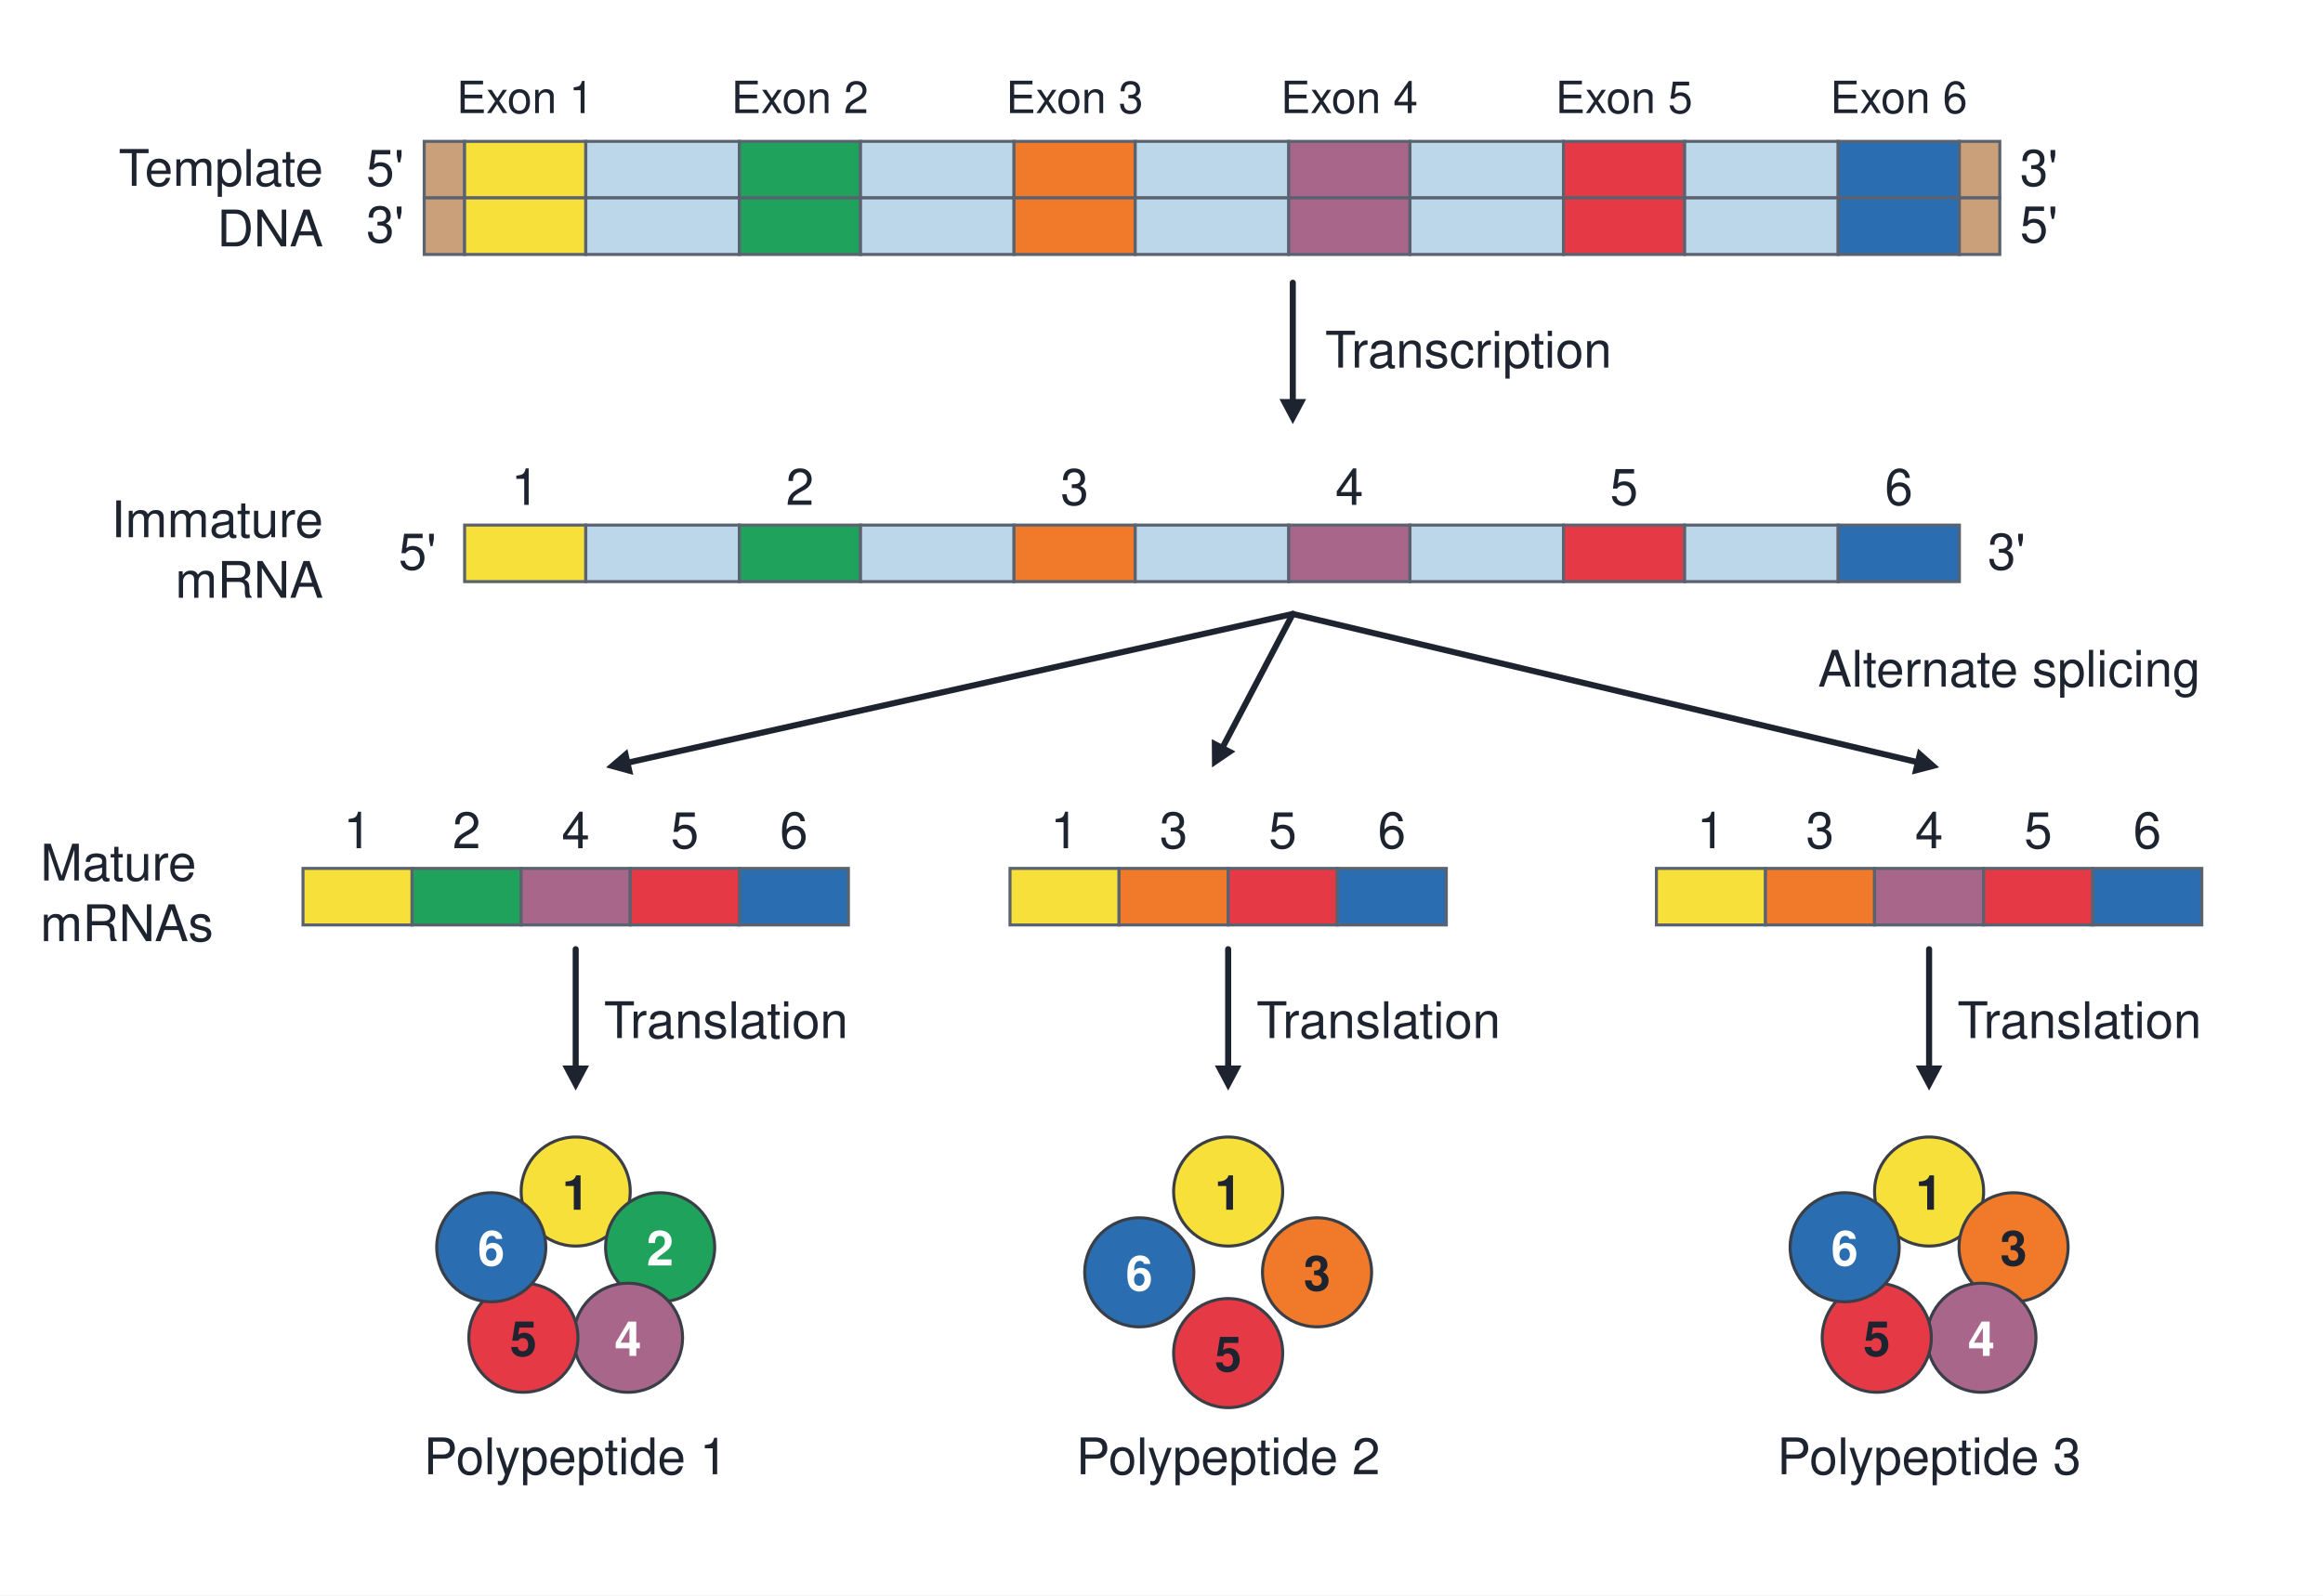
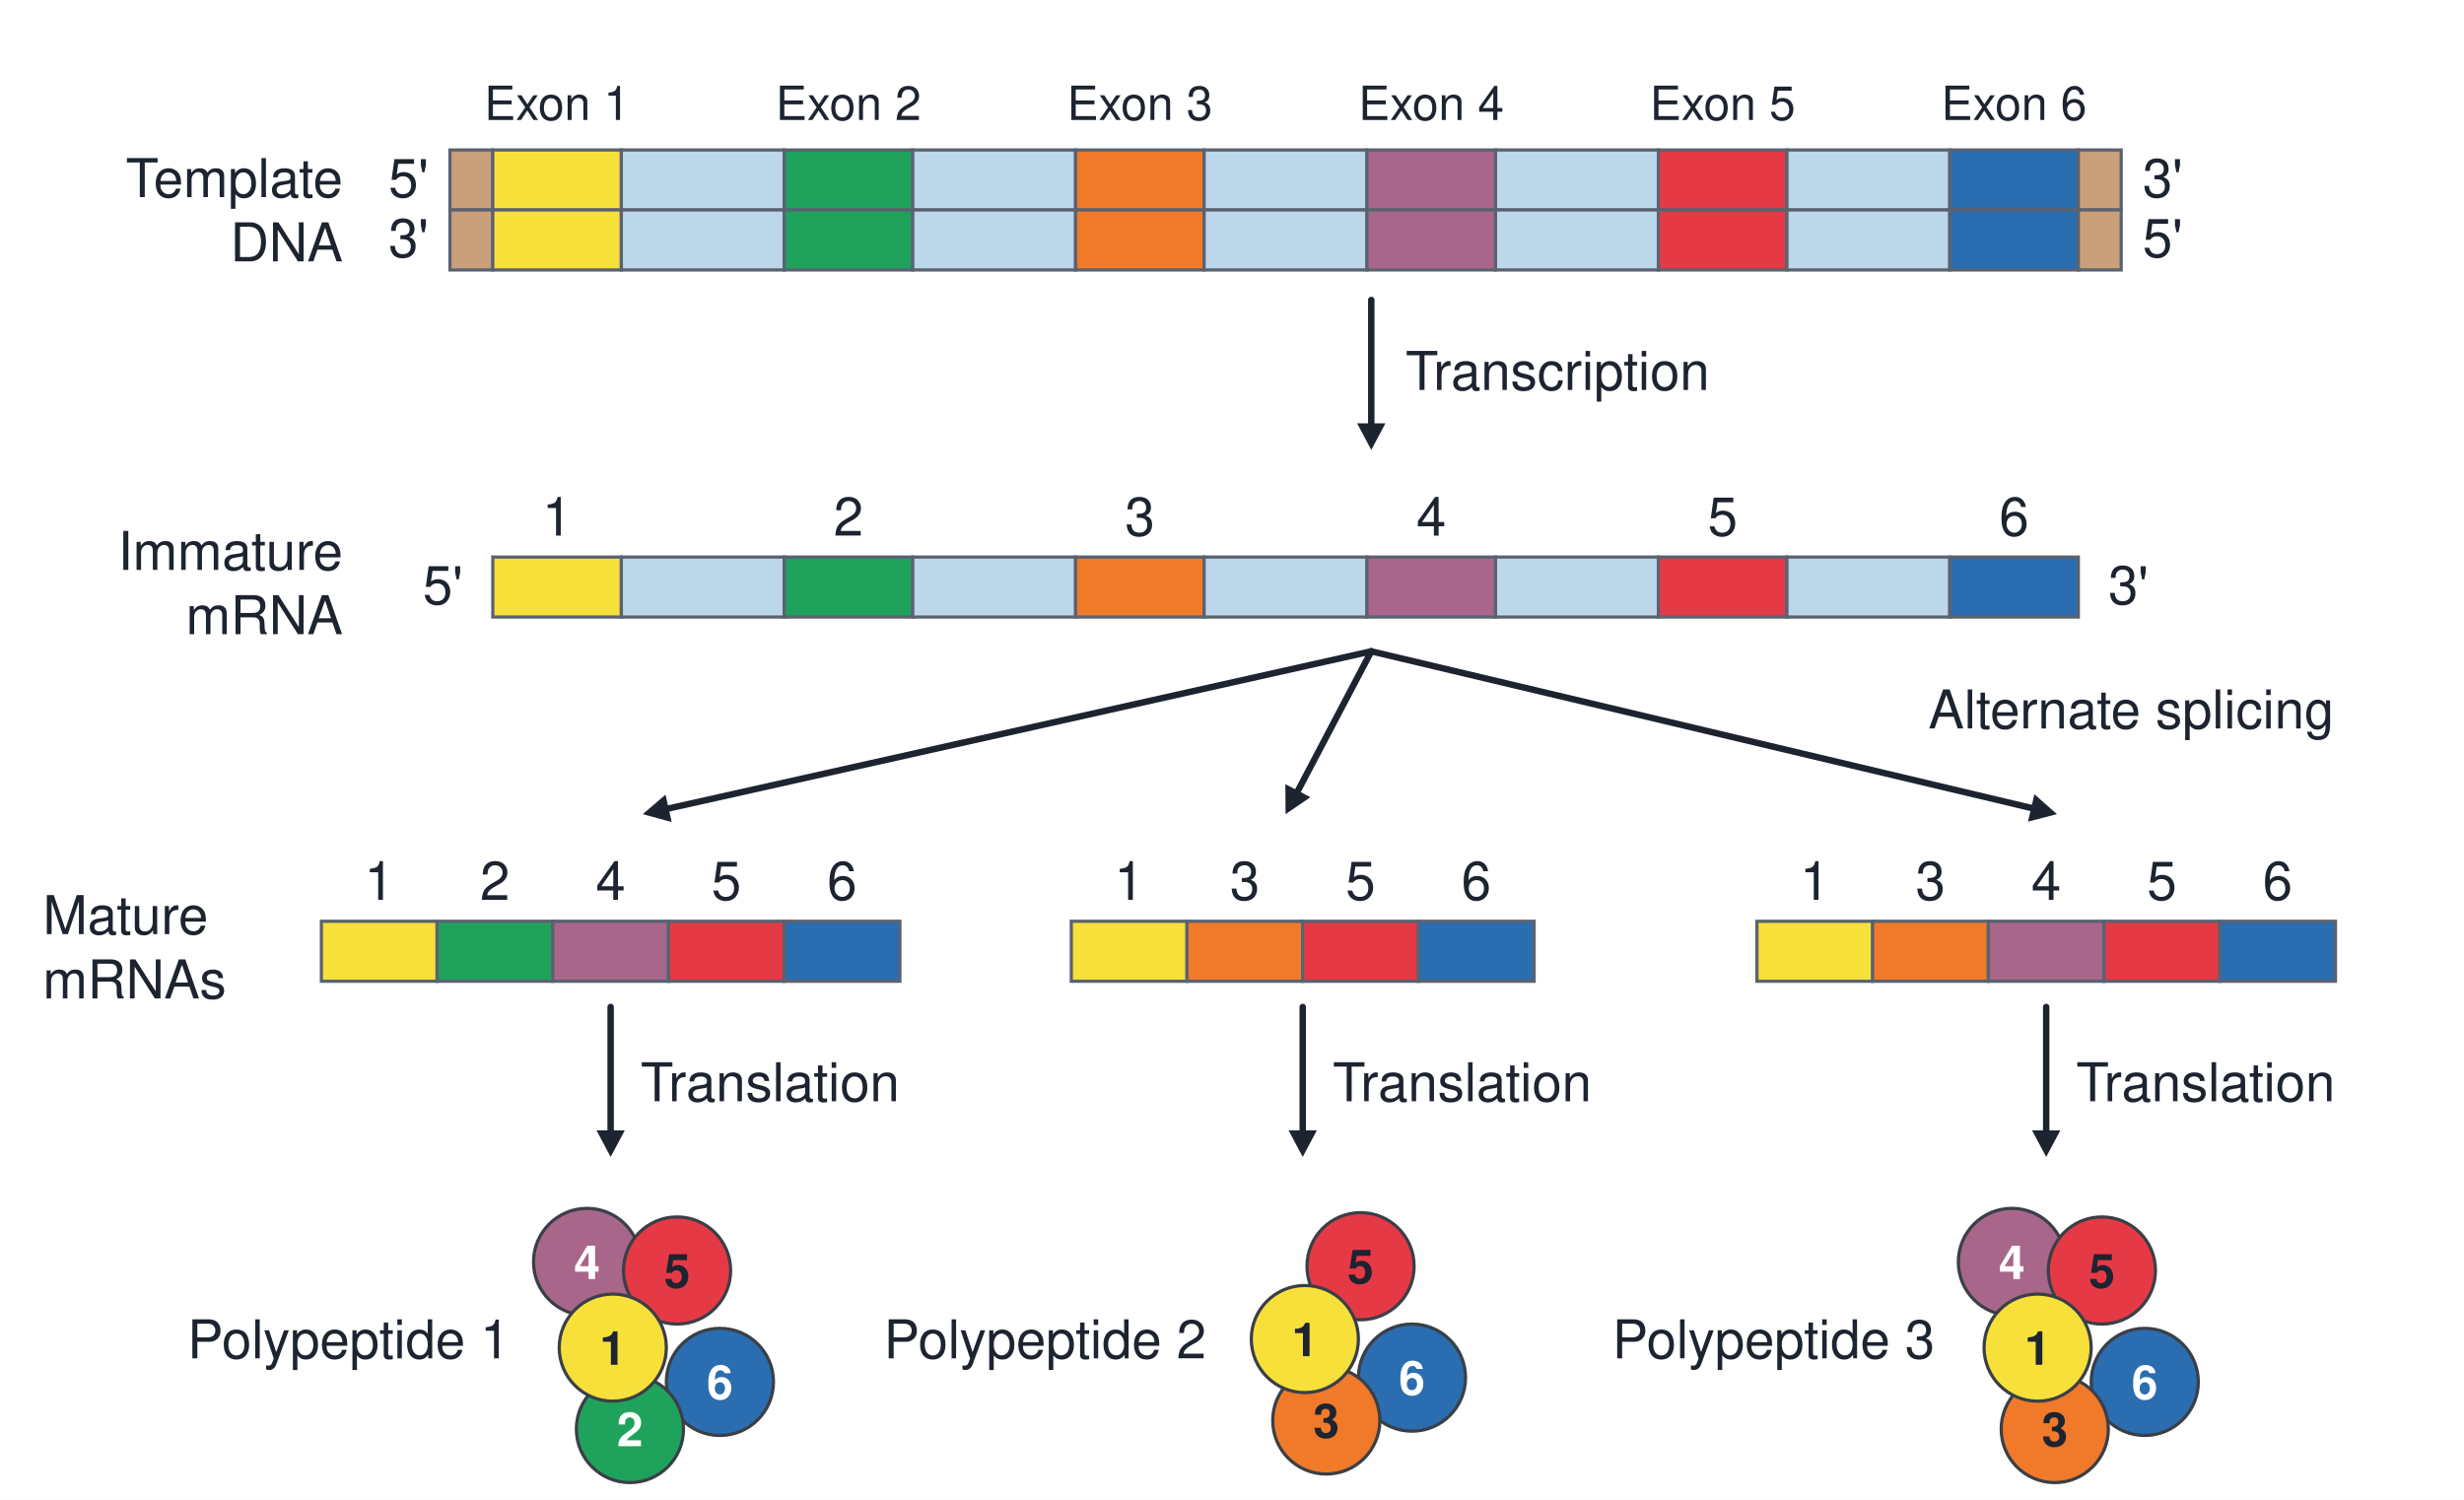
- <svg xmlns="http://www.w3.org/2000/svg" viewBox="0 0 1150 790" font-family="Segoe UI, Helvetica, Arial, sans-serif">
-   <rect width="1150" height="790" fill="#ffffff" />
+ <svg xmlns="http://www.w3.org/2000/svg" viewBox="0 0 1150 700" font-family="Segoe UI, Helvetica, Arial, sans-serif">
+   <rect width="1150" height="700" fill="#ffffff" />
  <rect x="210" y="70" width="20" height="28" rx="0" stroke="#5a6270" stroke-width="1.5" fill="#c9a07a" />
  <rect x="230" y="70" width="60" height="28" rx="0" stroke="#5a6270" stroke-width="1.5" fill="#f7e03a" />
  <rect x="290" y="70" width="76" height="28" rx="0" stroke="#5a6270" stroke-width="1.5" fill="#bcd6ea" />
  <rect x="366" y="70" width="60" height="28" rx="0" stroke="#5a6270" stroke-width="1.5" fill="#1fa35c" />
  <rect x="426" y="70" width="76" height="28" rx="0" stroke="#5a6270" stroke-width="1.5" fill="#bcd6ea" />
  <rect x="502" y="70" width="60" height="28" rx="0" stroke="#5a6270" stroke-width="1.5" fill="#f07a2a" />
  <rect x="562" y="70" width="76" height="28" rx="0" stroke="#5a6270" stroke-width="1.5" fill="#bcd6ea" />
  <rect x="638" y="70" width="60" height="28" rx="0" stroke="#5a6270" stroke-width="1.5" fill="#a8668a" />
  <rect x="698" y="70" width="76" height="28" rx="0" stroke="#5a6270" stroke-width="1.5" fill="#bcd6ea" />
  <rect x="774" y="70" width="60" height="28" rx="0" stroke="#5a6270" stroke-width="1.5" fill="#e63946" />
  <rect x="834" y="70" width="76" height="28" rx="0" stroke="#5a6270" stroke-width="1.5" fill="#bcd6ea" />
  <rect x="910" y="70" width="60" height="28" rx="0" stroke="#5a6270" stroke-width="1.5" fill="#2a6db0" />
  <text x="260" y="56" font-size="22" fill="#1d2430" text-anchor="middle" font-weight="400">Exon 1</text>
  <text x="396" y="56" font-size="22" fill="#1d2430" text-anchor="middle" font-weight="400">Exon 2</text>
  <text x="532" y="56" font-size="22" fill="#1d2430" text-anchor="middle" font-weight="400">Exon 3</text>
  <text x="668" y="56" font-size="22" fill="#1d2430" text-anchor="middle" font-weight="400">Exon 4</text>
  <text x="804" y="56" font-size="22" fill="#1d2430" text-anchor="middle" font-weight="400">Exon 5</text>
  <text x="940" y="56" font-size="22" fill="#1d2430" text-anchor="middle" font-weight="400">Exon 6</text>
  <rect x="970" y="70" width="20" height="28" rx="0" stroke="#5a6270" stroke-width="1.5" fill="#c9a07a" />
  <rect x="210" y="98" width="20" height="28" rx="0" stroke="#5a6270" stroke-width="1.5" fill="#c9a07a" />
  <rect x="230" y="98" width="60" height="28" rx="0" stroke="#5a6270" stroke-width="1.5" fill="#f7e03a" />
  <rect x="290" y="98" width="76" height="28" rx="0" stroke="#5a6270" stroke-width="1.5" fill="#bcd6ea" />
  <rect x="366" y="98" width="60" height="28" rx="0" stroke="#5a6270" stroke-width="1.5" fill="#1fa35c" />
  <rect x="426" y="98" width="76" height="28" rx="0" stroke="#5a6270" stroke-width="1.5" fill="#bcd6ea" />
  <rect x="502" y="98" width="60" height="28" rx="0" stroke="#5a6270" stroke-width="1.5" fill="#f07a2a" />
  <rect x="562" y="98" width="76" height="28" rx="0" stroke="#5a6270" stroke-width="1.5" fill="#bcd6ea" />
  <rect x="638" y="98" width="60" height="28" rx="0" stroke="#5a6270" stroke-width="1.5" fill="#a8668a" />
  <rect x="698" y="98" width="76" height="28" rx="0" stroke="#5a6270" stroke-width="1.5" fill="#bcd6ea" />
  <rect x="774" y="98" width="60" height="28" rx="0" stroke="#5a6270" stroke-width="1.5" fill="#e63946" />
  <rect x="834" y="98" width="76" height="28" rx="0" stroke="#5a6270" stroke-width="1.5" fill="#bcd6ea" />
  <rect x="910" y="98" width="60" height="28" rx="0" stroke="#5a6270" stroke-width="1.5" fill="#2a6db0" />
  <rect x="970" y="98" width="20" height="28" rx="0" stroke="#5a6270" stroke-width="1.5" fill="#c9a07a" />
  <text x="200" y="92" font-size="25" fill="#1d2430" text-anchor="end" font-weight="400">5'</text>
  <text x="200" y="120" font-size="25" fill="#1d2430" text-anchor="end" font-weight="400">3'</text>
  <text x="1000" y="92" font-size="25" fill="#1d2430" text-anchor="start" font-weight="400">3'</text>
  <text x="1000" y="120" font-size="25" fill="#1d2430" text-anchor="start" font-weight="400">5'</text>
  <text x="160" y="92" font-size="25" fill="#1d2430" text-anchor="end" font-weight="400">Template</text>
  <text x="160" y="122" font-size="25" fill="#1d2430" text-anchor="end" font-weight="400">DNA</text>
  <line x1="640" y1="140" x2="640" y2="200.2" stroke="#1d2430" stroke-width="3" stroke-linecap="round" />
  <path d="M640 210 L633.4 197.6 L646.6 197.6 Z" fill="#1d2430" />
  <text x="656" y="182" font-size="25" fill="#1d2430" text-anchor="start" font-weight="400">Transcription</text>
  <rect x="230" y="260" width="60" height="28" rx="0" stroke="#5a6270" stroke-width="1.5" fill="#f7e03a" />
  <rect x="290" y="260" width="76" height="28" rx="0" stroke="#5a6270" stroke-width="1.5" fill="#bcd6ea" />
  <rect x="366" y="260" width="60" height="28" rx="0" stroke="#5a6270" stroke-width="1.5" fill="#1fa35c" />
  <rect x="426" y="260" width="76" height="28" rx="0" stroke="#5a6270" stroke-width="1.5" fill="#bcd6ea" />
  <rect x="502" y="260" width="60" height="28" rx="0" stroke="#5a6270" stroke-width="1.5" fill="#f07a2a" />
  <rect x="562" y="260" width="76" height="28" rx="0" stroke="#5a6270" stroke-width="1.5" fill="#bcd6ea" />
  <rect x="638" y="260" width="60" height="28" rx="0" stroke="#5a6270" stroke-width="1.5" fill="#a8668a" />
  <rect x="698" y="260" width="76" height="28" rx="0" stroke="#5a6270" stroke-width="1.5" fill="#bcd6ea" />
  <rect x="774" y="260" width="60" height="28" rx="0" stroke="#5a6270" stroke-width="1.5" fill="#e63946" />
  <rect x="834" y="260" width="76" height="28" rx="0" stroke="#5a6270" stroke-width="1.5" fill="#bcd6ea" />
  <rect x="910" y="260" width="60" height="28" rx="0" stroke="#5a6270" stroke-width="1.5" fill="#2a6db0" />
  <text x="260" y="250" font-size="25" fill="#1d2430" text-anchor="middle" font-weight="400">1</text>
  <text x="396" y="250" font-size="25" fill="#1d2430" text-anchor="middle" font-weight="400">2</text>
  <text x="532" y="250" font-size="25" fill="#1d2430" text-anchor="middle" font-weight="400">3</text>
  <text x="668" y="250" font-size="25" fill="#1d2430" text-anchor="middle" font-weight="400">4</text>
  <text x="804" y="250" font-size="25" fill="#1d2430" text-anchor="middle" font-weight="400">5</text>
  <text x="940" y="250" font-size="25" fill="#1d2430" text-anchor="middle" font-weight="400">6</text>
  <text x="216" y="282" font-size="25" fill="#1d2430" text-anchor="end" font-weight="400">5'</text>
  <text x="984" y="282" font-size="25" fill="#1d2430" text-anchor="start" font-weight="400">3'</text>
  <text x="160" y="266" font-size="25" fill="#1d2430" text-anchor="end" font-weight="400">Immature</text>
  <text x="160" y="296" font-size="25" fill="#1d2430" text-anchor="end" font-weight="400">mRNA</text>
  <line x1="640" y1="304" x2="309.6" y2="377.9" stroke="#1d2430" stroke-width="3" stroke-linecap="round" />
  <path d="M300 380 L310.6 370.9 L313.5 383.7 Z" fill="#1d2430" />
  <line x1="640" y1="304" x2="604.6" y2="371.3" stroke="#1d2430" stroke-width="3" stroke-linecap="round" />
  <path d="M600 380 L599.9 366 L611.6 372.1 Z" fill="#1d2430" />
  <line x1="640" y1="304" x2="950.5" y2="377.7" stroke="#1d2430" stroke-width="3" stroke-linecap="round" />
  <path d="M960 380 L946.5 383.5 L949.5 370.7 Z" fill="#1d2430" />
  <text x="900" y="340" font-size="25" fill="#1d2430" text-anchor="start" font-weight="400">Alternate splicing</text>
  <text x="20" y="436" font-size="25" fill="#1d2430" text-anchor="start" font-weight="400">Mature</text>
  <text x="20" y="466" font-size="25" fill="#1d2430" text-anchor="start" font-weight="400">mRNAs</text>
  <rect x="150" y="430" width="54" height="28" rx="0" stroke="#5a6270" stroke-width="1.5" fill="#f7e03a" />
  <text x="177" y="420" font-size="25" fill="#1d2430" text-anchor="middle" font-weight="400">1</text>
  <rect x="204" y="430" width="54" height="28" rx="0" stroke="#5a6270" stroke-width="1.5" fill="#1fa35c" />
  <text x="231" y="420" font-size="25" fill="#1d2430" text-anchor="middle" font-weight="400">2</text>
  <rect x="258" y="430" width="54" height="28" rx="0" stroke="#5a6270" stroke-width="1.5" fill="#a8668a" />
  <text x="285" y="420" font-size="25" fill="#1d2430" text-anchor="middle" font-weight="400">4</text>
  <rect x="312" y="430" width="54" height="28" rx="0" stroke="#5a6270" stroke-width="1.5" fill="#e63946" />
  <text x="339" y="420" font-size="25" fill="#1d2430" text-anchor="middle" font-weight="400">5</text>
  <rect x="366" y="430" width="54" height="28" rx="0" stroke="#5a6270" stroke-width="1.5" fill="#2a6db0" />
  <text x="393" y="420" font-size="25" fill="#1d2430" text-anchor="middle" font-weight="400">6</text>
  <line x1="285" y1="470" x2="285" y2="530.2" stroke="#1d2430" stroke-width="3" stroke-linecap="round" />
  <path d="M285 540 L278.4 527.6 L291.6 527.6 Z" fill="#1d2430" />
  <text x="299" y="514" font-size="25" fill="#1d2430" text-anchor="start" font-weight="400">Translation</text>
  <rect x="500" y="430" width="54" height="28" rx="0" stroke="#5a6270" stroke-width="1.5" fill="#f7e03a" />
  <text x="527" y="420" font-size="25" fill="#1d2430" text-anchor="middle" font-weight="400">1</text>
  <rect x="554" y="430" width="54" height="28" rx="0" stroke="#5a6270" stroke-width="1.5" fill="#f07a2a" />
  <text x="581" y="420" font-size="25" fill="#1d2430" text-anchor="middle" font-weight="400">3</text>
  <rect x="608" y="430" width="54" height="28" rx="0" stroke="#5a6270" stroke-width="1.5" fill="#e63946" />
  <text x="635" y="420" font-size="25" fill="#1d2430" text-anchor="middle" font-weight="400">5</text>
  <rect x="662" y="430" width="54" height="28" rx="0" stroke="#5a6270" stroke-width="1.5" fill="#2a6db0" />
  <text x="689" y="420" font-size="25" fill="#1d2430" text-anchor="middle" font-weight="400">6</text>
  <line x1="608" y1="470" x2="608" y2="530.2" stroke="#1d2430" stroke-width="3" stroke-linecap="round" />
  <path d="M608 540 L601.4 527.6 L614.6 527.6 Z" fill="#1d2430" />
  <text x="622" y="514" font-size="25" fill="#1d2430" text-anchor="start" font-weight="400">Translation</text>
  <rect x="820" y="430" width="54" height="28" rx="0" stroke="#5a6270" stroke-width="1.5" fill="#f7e03a" />
  <text x="847" y="420" font-size="25" fill="#1d2430" text-anchor="middle" font-weight="400">1</text>
  <rect x="874" y="430" width="54" height="28" rx="0" stroke="#5a6270" stroke-width="1.5" fill="#f07a2a" />
  <text x="901" y="420" font-size="25" fill="#1d2430" text-anchor="middle" font-weight="400">3</text>
  <rect x="928" y="430" width="54" height="28" rx="0" stroke="#5a6270" stroke-width="1.5" fill="#a8668a" />
  <text x="955" y="420" font-size="25" fill="#1d2430" text-anchor="middle" font-weight="400">4</text>
  <rect x="982" y="430" width="54" height="28" rx="0" stroke="#5a6270" stroke-width="1.5" fill="#e63946" />
  <text x="1009" y="420" font-size="25" fill="#1d2430" text-anchor="middle" font-weight="400">5</text>
  <rect x="1036" y="430" width="54" height="28" rx="0" stroke="#5a6270" stroke-width="1.5" fill="#2a6db0" />
  <text x="1063" y="420" font-size="25" fill="#1d2430" text-anchor="middle" font-weight="400">6</text>
  <line x1="955" y1="470" x2="955" y2="530.2" stroke="#1d2430" stroke-width="3" stroke-linecap="round" />
  <path d="M955 540 L948.4 527.6 L961.6 527.6 Z" fill="#1d2430" />
  <text x="969" y="514" font-size="25" fill="#1d2430" text-anchor="start" font-weight="400">Translation</text>
-   <circle cx="285" cy="590" r="27" stroke="#3a3f47" stroke-width="1.5" fill="#f7e03a" />
-   <text x="285" y="599" font-size="24" fill="#1d2430" text-anchor="middle" font-weight="700">1</text>
-   <circle cx="326.8" cy="617.6" r="27" stroke="#3a3f47" stroke-width="1.5" fill="#1fa35c" />
-   <text x="326.8" y="626.6" font-size="24" fill="#ffffff" text-anchor="middle" font-weight="700">2</text>
-   <circle cx="310.9" cy="662.4" r="27" stroke="#3a3f47" stroke-width="1.5" fill="#a8668a" />
-   <text x="310.9" y="671.4" font-size="24" fill="#ffffff" text-anchor="middle" font-weight="700">4</text>
-   <circle cx="259.1" cy="662.4" r="27" stroke="#3a3f47" stroke-width="1.5" fill="#e63946" />
-   <text x="259.1" y="671.4" font-size="24" fill="#1d2430" text-anchor="middle" font-weight="700">5</text>
-   <circle cx="243.2" cy="617.6" r="27" stroke="#3a3f47" stroke-width="1.5" fill="#2a6db0" />
-   <text x="243.2" y="626.6" font-size="24" fill="#ffffff" text-anchor="middle" font-weight="700">6</text>
-   <text x="285" y="730" font-size="25" fill="#1d2430" text-anchor="middle" font-weight="400">Polypeptide 1</text>
-   <circle cx="608" cy="590" r="27" stroke="#3a3f47" stroke-width="1.5" fill="#f7e03a" />
-   <text x="608" y="599" font-size="24" fill="#1d2430" text-anchor="middle" font-weight="700">1</text>
-   <circle cx="652" cy="630" r="27" stroke="#3a3f47" stroke-width="1.5" fill="#f07a2a" />
-   <text x="652" y="639" font-size="24" fill="#1d2430" text-anchor="middle" font-weight="700">3</text>
-   <circle cx="608" cy="670" r="27" stroke="#3a3f47" stroke-width="1.5" fill="#e63946" />
-   <text x="608" y="679" font-size="24" fill="#1d2430" text-anchor="middle" font-weight="700">5</text>
-   <circle cx="564" cy="630" r="27" stroke="#3a3f47" stroke-width="1.5" fill="#2a6db0" />
-   <text x="564" y="639" font-size="24" fill="#ffffff" text-anchor="middle" font-weight="700">6</text>
-   <text x="608" y="730" font-size="25" fill="#1d2430" text-anchor="middle" font-weight="400">Polypeptide 2</text>
-   <circle cx="955" cy="590" r="27" stroke="#3a3f47" stroke-width="1.5" fill="#f7e03a" />
-   <text x="955" y="599" font-size="24" fill="#1d2430" text-anchor="middle" font-weight="700">1</text>
-   <circle cx="996.8" cy="617.6" r="27" stroke="#3a3f47" stroke-width="1.5" fill="#f07a2a" />
-   <text x="996.8" y="626.6" font-size="24" fill="#1d2430" text-anchor="middle" font-weight="700">3</text>
-   <circle cx="980.9" cy="662.4" r="27" stroke="#3a3f47" stroke-width="1.5" fill="#a8668a" />
-   <text x="980.9" y="671.4" font-size="24" fill="#ffffff" text-anchor="middle" font-weight="700">4</text>
-   <circle cx="929.1" cy="662.4" r="27" stroke="#3a3f47" stroke-width="1.5" fill="#e63946" />
-   <text x="929.1" y="671.4" font-size="24" fill="#1d2430" text-anchor="middle" font-weight="700">5</text>
-   <circle cx="913.2" cy="617.6" r="27" stroke="#3a3f47" stroke-width="1.5" fill="#2a6db0" />
-   <text x="913.2" y="626.6" font-size="24" fill="#ffffff" text-anchor="middle" font-weight="700">6</text>
-   <text x="955" y="730" font-size="25" fill="#1d2430" text-anchor="middle" font-weight="400">Polypeptide 3</text>
+   <text x="238" y="634" font-size="25" fill="#1d2430" text-anchor="end" font-weight="400">Polypeptide 1</text>
+   <circle cx="274" cy="589" r="25" stroke="#3a3f47" stroke-width="1.5" fill="#a8668a" />
+   <text x="274" y="597" font-size="22" fill="#ffffff" text-anchor="middle" font-weight="700">4</text>
+   <circle cx="316" cy="593" r="25" stroke="#3a3f47" stroke-width="1.5" fill="#e63946" />
+   <text x="316" y="601" font-size="22" fill="#1d2430" text-anchor="middle" font-weight="700">5</text>
+   <circle cx="336" cy="645" r="25" stroke="#3a3f47" stroke-width="1.5" fill="#2a6db0" />
+   <text x="336" y="653" font-size="22" fill="#ffffff" text-anchor="middle" font-weight="700">6</text>
+   <circle cx="294" cy="667" r="25" stroke="#3a3f47" stroke-width="1.5" fill="#1fa35c" />
+   <text x="294" y="675" font-size="22" fill="#ffffff" text-anchor="middle" font-weight="700">2</text>
+   <circle cx="286" cy="629" r="25" stroke="#3a3f47" stroke-width="1.5" fill="#f7e03a" />
+   <text x="286" y="637" font-size="22" fill="#1d2430" text-anchor="middle" font-weight="700">1</text>
+   <text x="563" y="634" font-size="25" fill="#1d2430" text-anchor="end" font-weight="400">Polypeptide 2</text>
+   <circle cx="635" cy="591" r="25" stroke="#3a3f47" stroke-width="1.5" fill="#e63946" />
+   <text x="635" y="599" font-size="22" fill="#1d2430" text-anchor="middle" font-weight="700">5</text>
+   <circle cx="659" cy="643" r="25" stroke="#3a3f47" stroke-width="1.5" fill="#2a6db0" />
+   <text x="659" y="651" font-size="22" fill="#ffffff" text-anchor="middle" font-weight="700">6</text>
+   <circle cx="619" cy="663" r="25" stroke="#3a3f47" stroke-width="1.5" fill="#f07a2a" />
+   <text x="619" y="671" font-size="22" fill="#1d2430" text-anchor="middle" font-weight="700">3</text>
+   <circle cx="609" cy="625" r="25" stroke="#3a3f47" stroke-width="1.5" fill="#f7e03a" />
+   <text x="609" y="633" font-size="22" fill="#1d2430" text-anchor="middle" font-weight="700">1</text>
+   <text x="903" y="634" font-size="25" fill="#1d2430" text-anchor="end" font-weight="400">Polypeptide 3</text>
+   <circle cx="939" cy="589" r="25" stroke="#3a3f47" stroke-width="1.5" fill="#a8668a" />
+   <text x="939" y="597" font-size="22" fill="#ffffff" text-anchor="middle" font-weight="700">4</text>
+   <circle cx="981" cy="593" r="25" stroke="#3a3f47" stroke-width="1.5" fill="#e63946" />
+   <text x="981" y="601" font-size="22" fill="#1d2430" text-anchor="middle" font-weight="700">5</text>
+   <circle cx="1001" cy="645" r="25" stroke="#3a3f47" stroke-width="1.5" fill="#2a6db0" />
+   <text x="1001" y="653" font-size="22" fill="#ffffff" text-anchor="middle" font-weight="700">6</text>
+   <circle cx="959" cy="667" r="25" stroke="#3a3f47" stroke-width="1.5" fill="#f07a2a" />
+   <text x="959" y="675" font-size="22" fill="#1d2430" text-anchor="middle" font-weight="700">3</text>
+   <circle cx="951" cy="629" r="25" stroke="#3a3f47" stroke-width="1.5" fill="#f7e03a" />
+   <text x="951" y="637" font-size="22" fill="#1d2430" text-anchor="middle" font-weight="700">1</text>
</svg>
